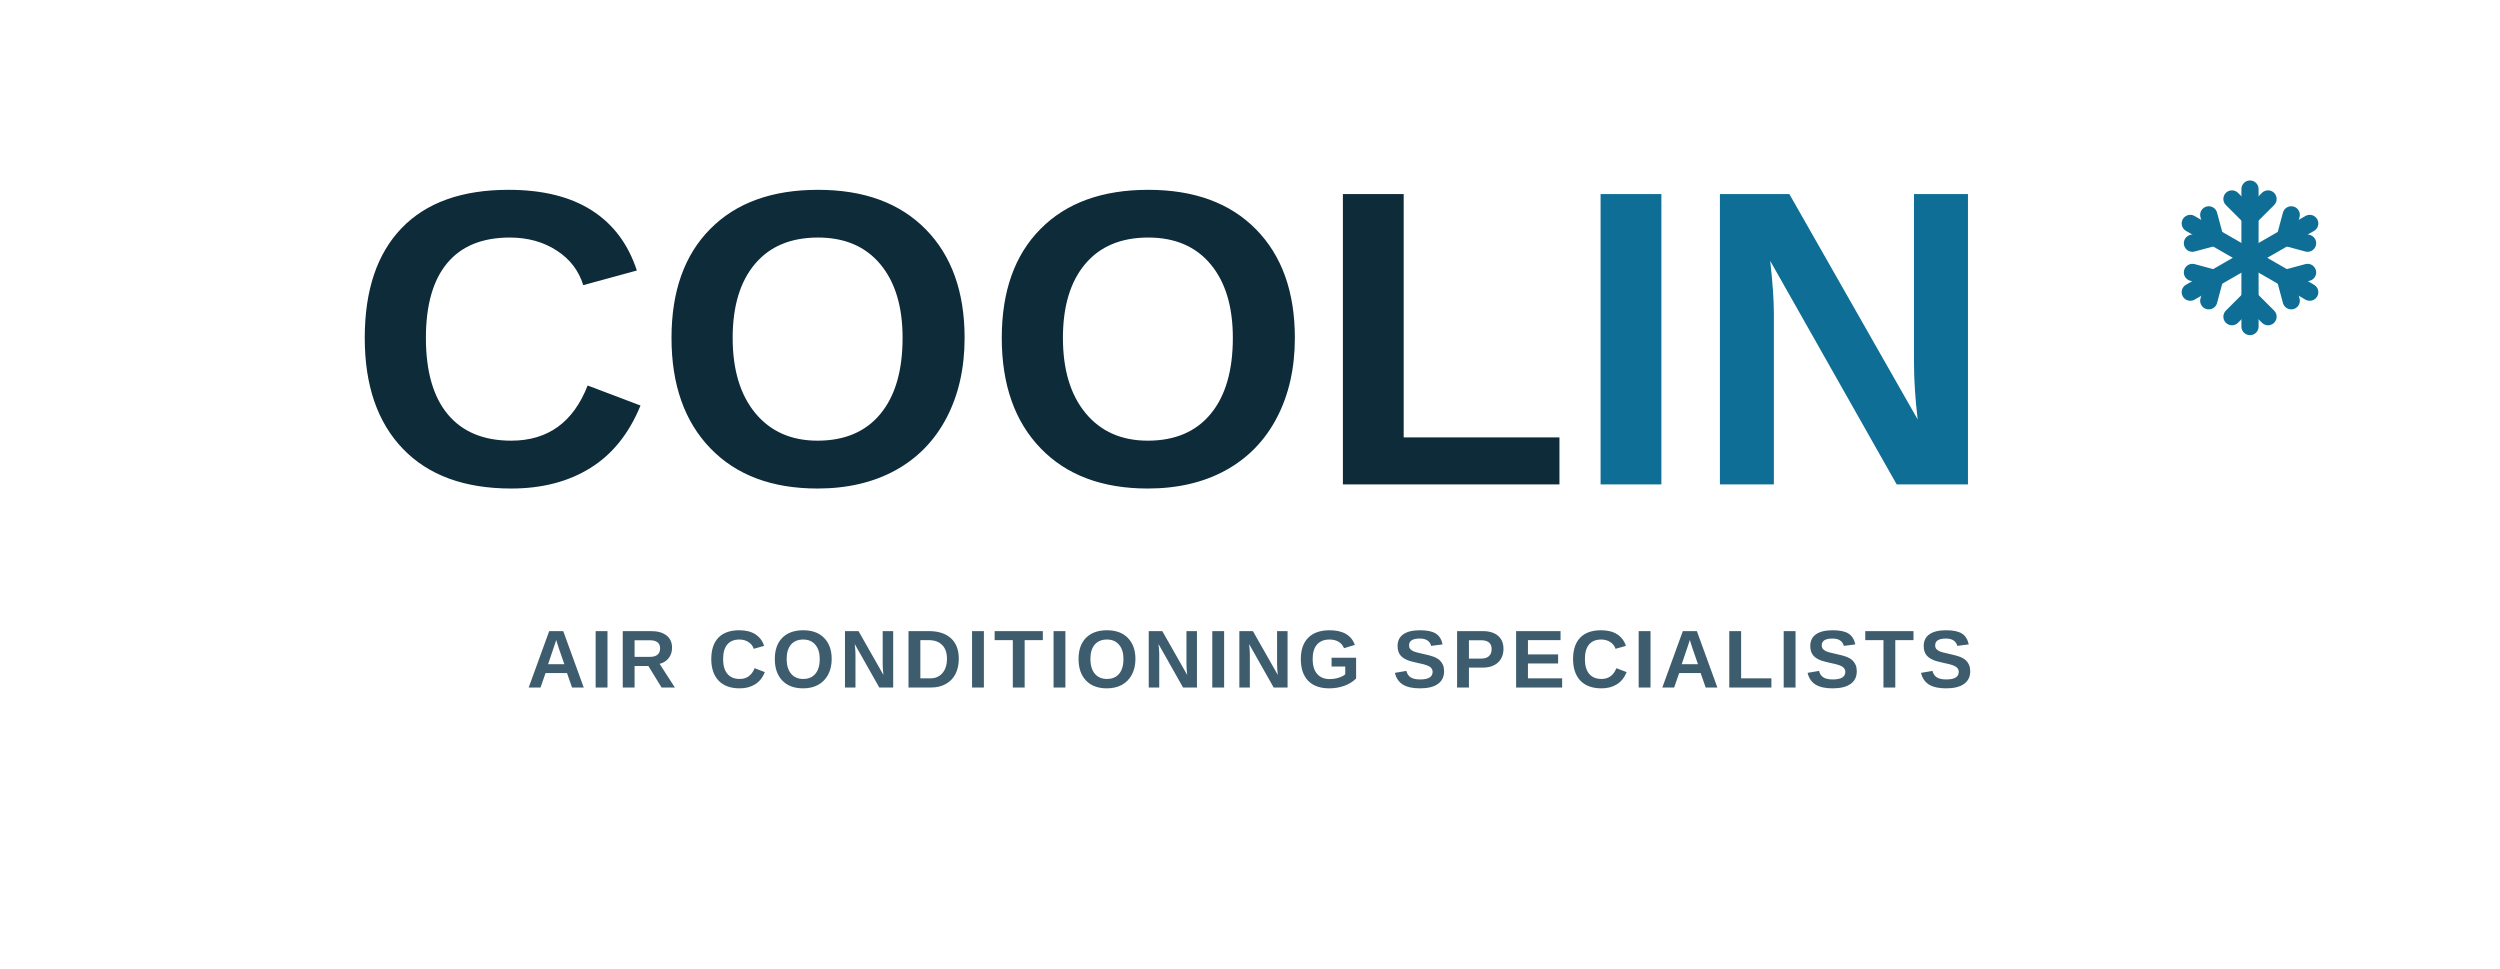
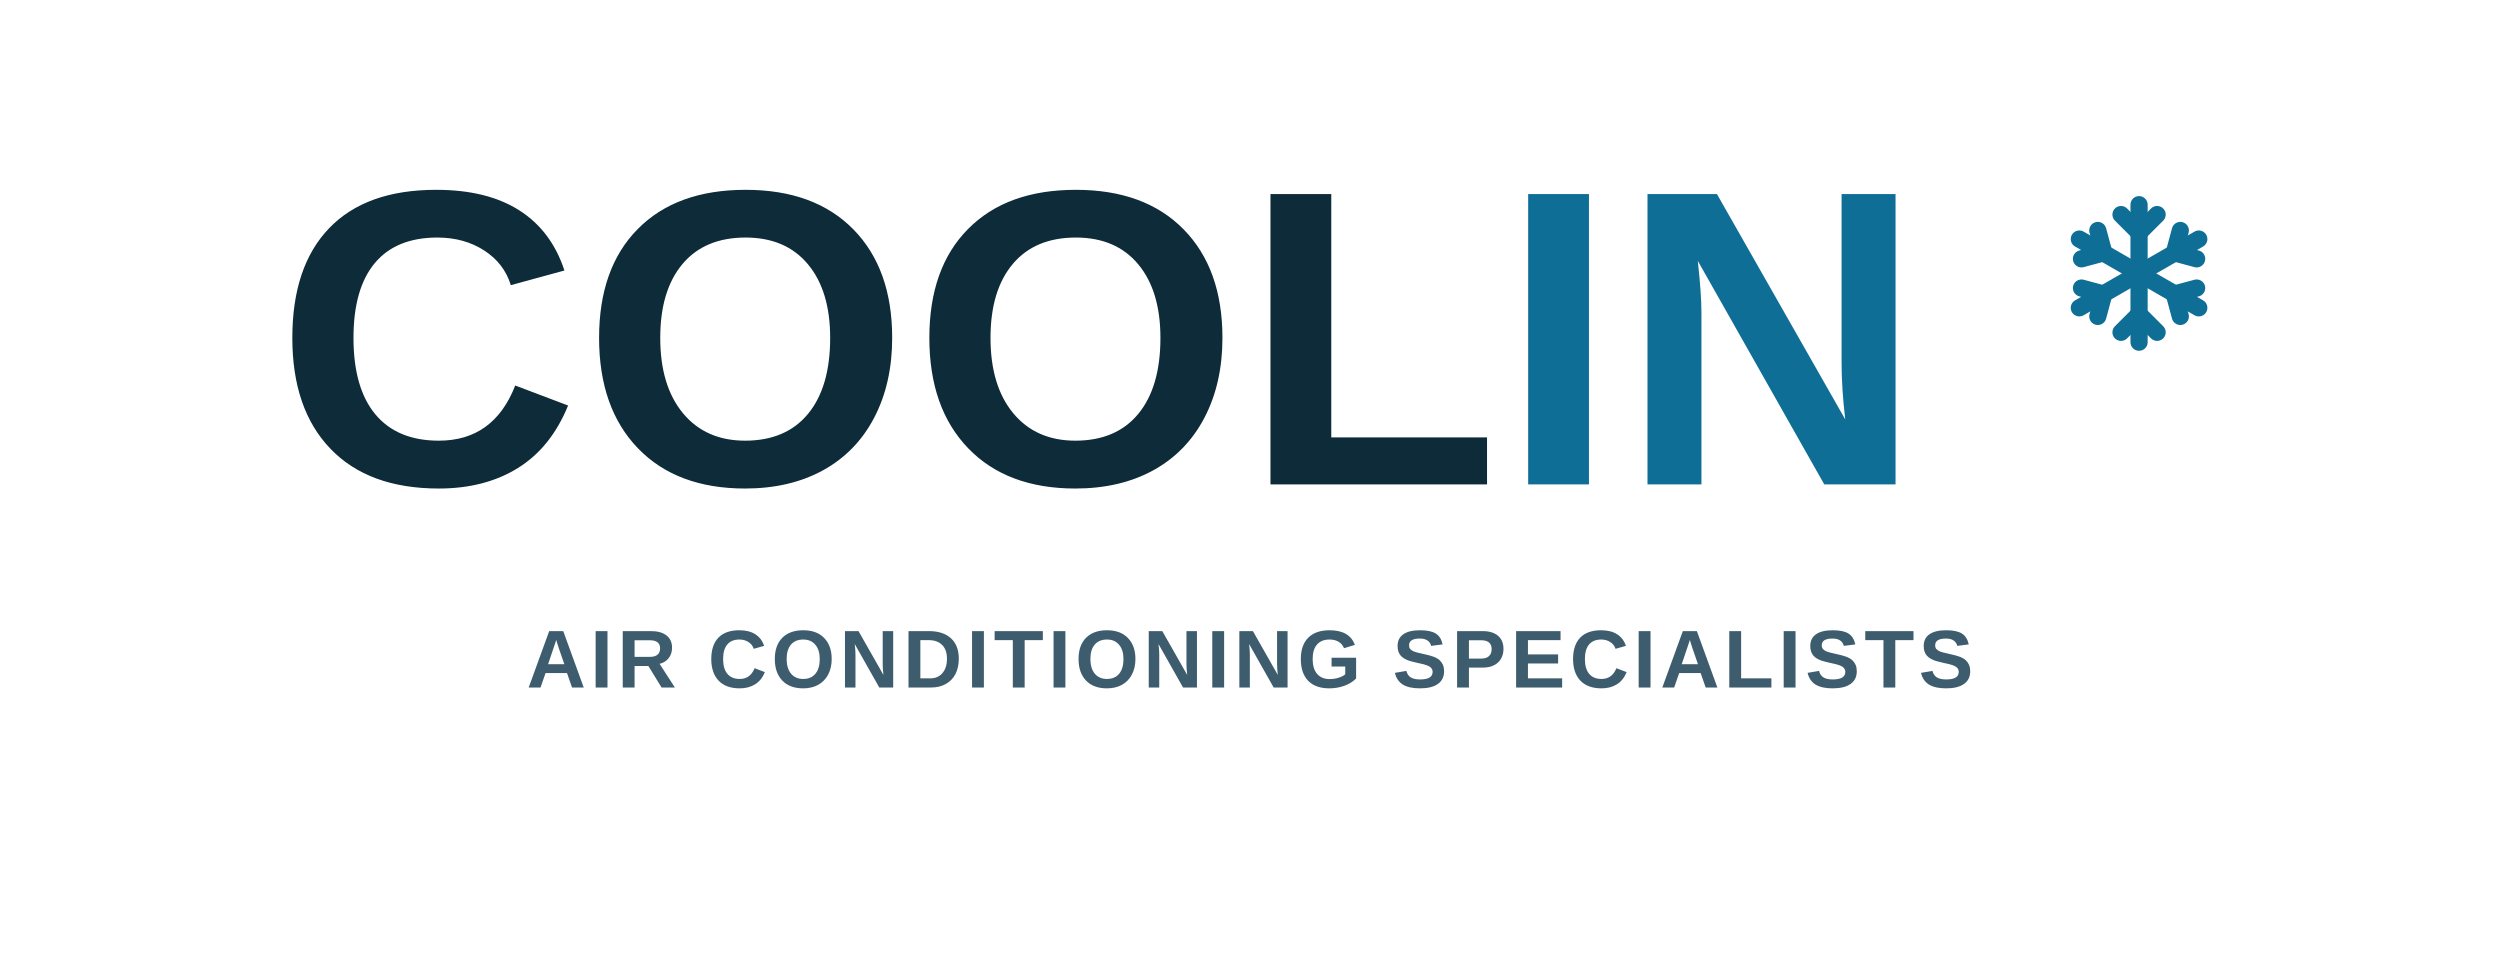
<svg xmlns="http://www.w3.org/2000/svg" width="320" height="124" viewBox="0 0 320 124">
-   <g>
-     <text x="150" y="62" text-anchor="middle" font-family="Archivo, 'Archivo Black', 'Helvetica Neue', Arial, sans-serif" font-size="54" font-weight="800" letter-spacing="0.27" fill="#0D2B38">COOL<tspan fill="#0E6E96">IN</tspan>
-     </text>
-     <g transform="translate(288 33) scale(0.55)">
-       <g stroke="#0E6E96" stroke-width="4" stroke-linecap="round" fill="none">
-         <path d="M0-16V16" />
-         <path d="M-13.9-8L13.9 8" />
-         <path d="M13.9-8L-13.9 8" />
-         <path d="M0-9.5l-4.2-4.2M0-9.5l4.2-4.2M0 9.5l-4.2 4.2M0 9.5l4.2 4.2" />
-         <path d="M8.2 4.8l5.2-1.4M8.2 4.8l1.4 5.2M-8.2-4.8l-5.2 1.4M-8.2-4.8l-1.4-5.2" />
-         <path d="M8.2-4.8l5.2 1.4M8.2-4.8l1.4-5.2M-8.2 4.8l-5.2-1.4M-8.2 4.8l-1.4 5.2" />
-       </g>
+   <text x="35.2" y="62" font-family="Archivo, 'Archivo Black', 'Helvetica Neue', Arial, sans-serif" font-size="54" font-weight="800" letter-spacing="0.27" textLength="223.6" lengthAdjust="spacingAndGlyphs" fill="#0D2B38">COOL<tspan fill="#0E6E96">IN</tspan>
+   </text>
+   <g transform="translate(273.8 35) scale(0.55)">
+     <g stroke="#0E6E96" stroke-width="4" stroke-linecap="round" fill="none">
+       <path d="M0-16V16" />
+       <path d="M-13.9-8L13.9 8" />
+       <path d="M13.9-8L-13.9 8" />
+       <path d="M0-9.5l-4.2-4.2M0-9.5l4.2-4.2M0 9.5l-4.2 4.2M0 9.5l4.2 4.2" />
+       <path d="M8.2 4.8l5.2-1.4M8.2 4.8l1.4 5.2M-8.2-4.8l-5.2 1.4M-8.2-4.8l-1.4-5.2" />
+       <path d="M8.2-4.8l5.2 1.4M8.2-4.8l1.4-5.2M-8.2 4.8l-5.2-1.4M-8.2 4.8l-1.4 5.2" />
    </g>
-     <text x="160" y="88" text-anchor="middle" font-family="Archivo, 'Archivo Black', 'Helvetica Neue', Arial, sans-serif" font-size="10.5" font-weight="700" letter-spacing="0.55" fill="#3D5D6E">AIR CONDITIONING SPECIALISTS</text>
  </g>
+   <text x="160" y="88" text-anchor="middle" font-family="Archivo, 'Archivo Black', 'Helvetica Neue', Arial, sans-serif" font-size="10.5" font-weight="700" letter-spacing="0.55" textLength="189" lengthAdjust="spacingAndGlyphs" fill="#3D5D6E">AIR CONDITIONING SPECIALISTS</text>
</svg>
